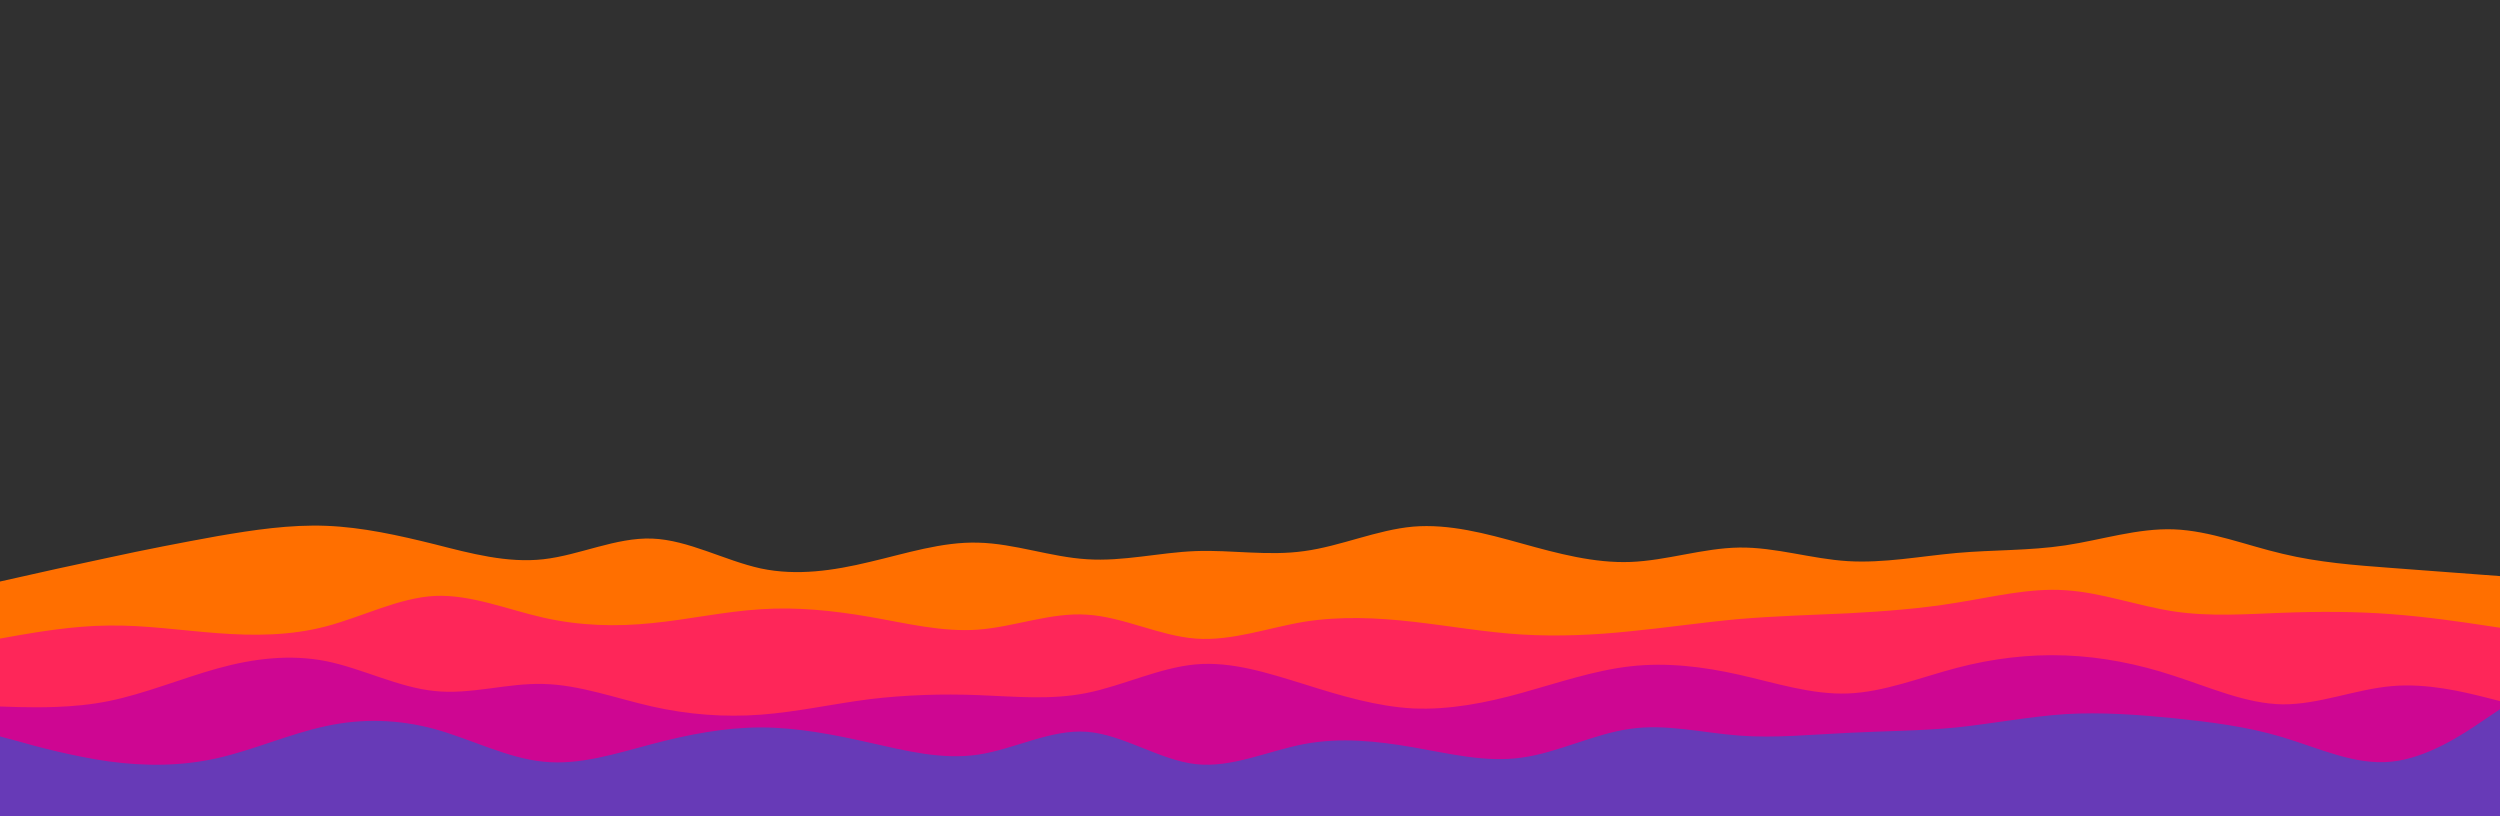
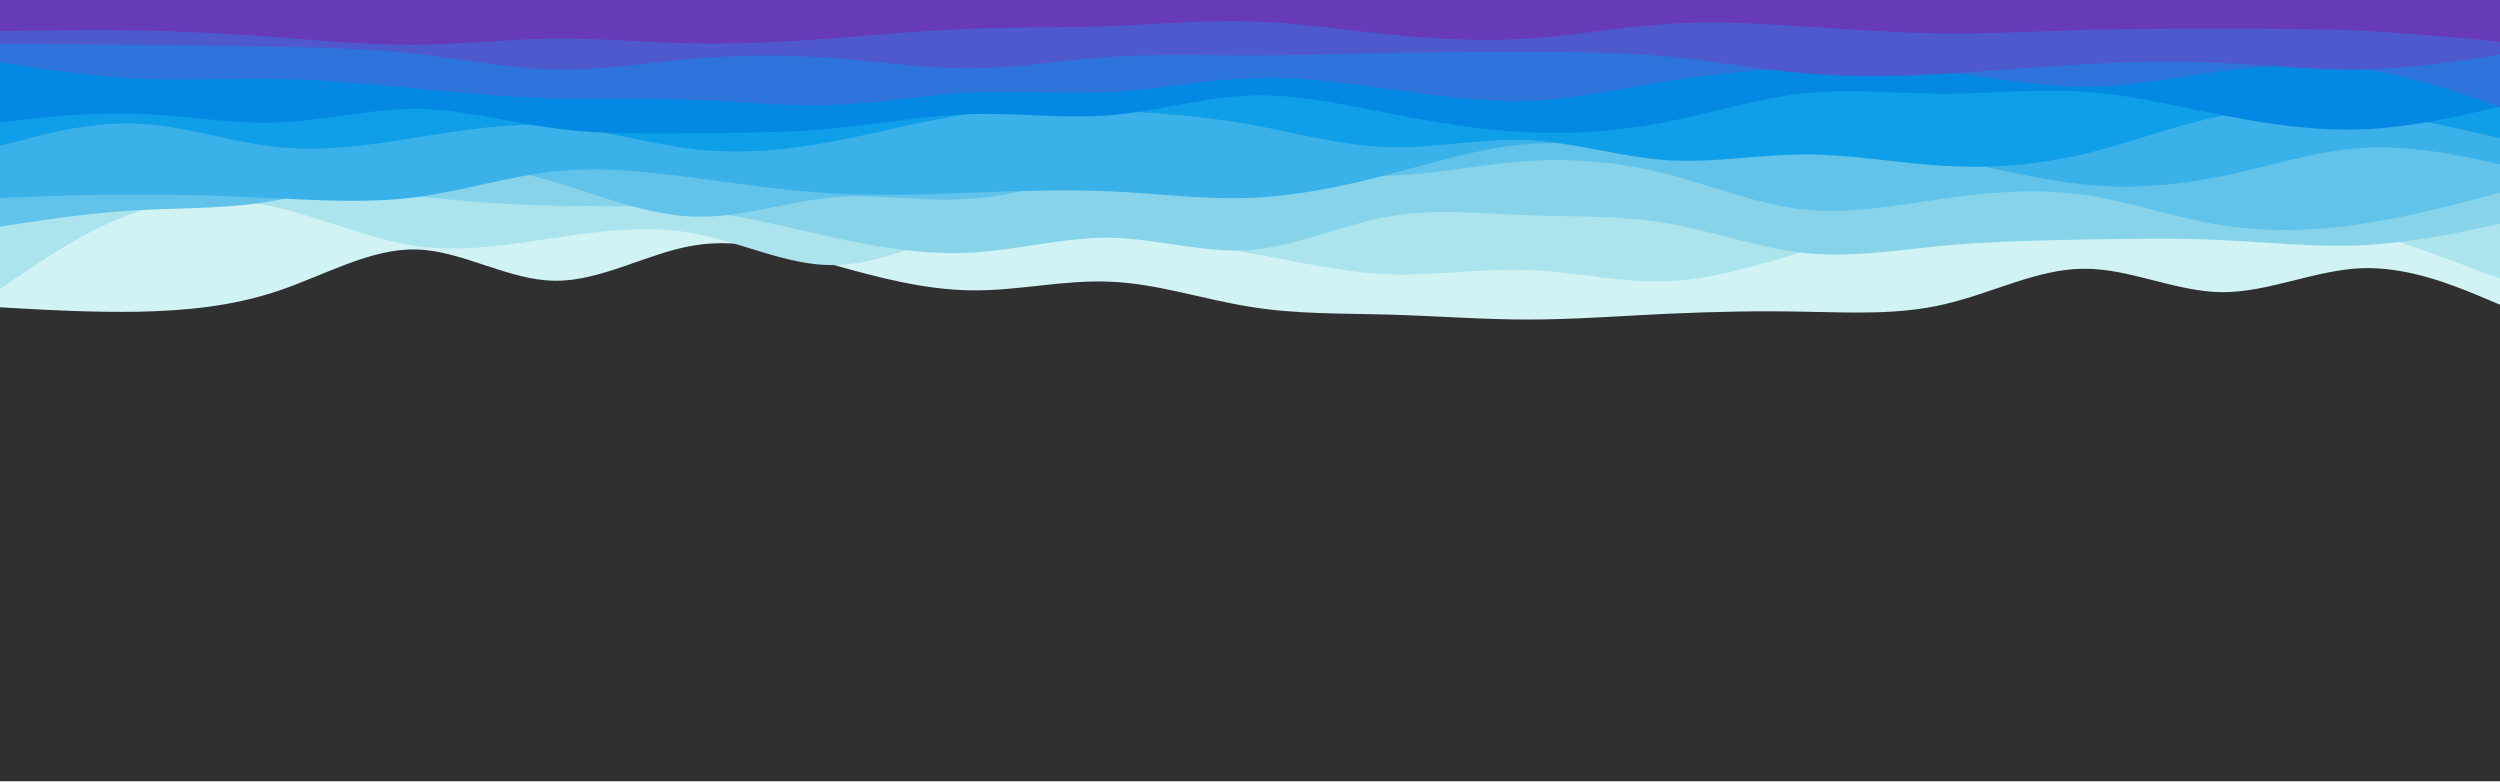
- <svg xmlns="http://www.w3.org/2000/svg" id="visual" viewBox="0 0 920 300" width="920" height="300" version="1.1">
-   <rect x="0" y="0" width="920" height="300" fill="#303030" />
-   <path d="M0 214L6.7 212.5C13.3 211 26.7 208 40 205.2C53.3 202.3 66.7 199.7 80 197.3C93.3 195 106.7 193 120 193.5C133.3 194 146.7 197 160 200.3C173.3 203.7 186.7 207.3 200 205.8C213.3 204.3 226.7 197.7 240 198.2C253.3 198.7 266.7 206.3 280 209.2C293.3 212 306.7 210 320 206.8C333.3 203.7 346.7 199.3 360 199.7C373.3 200 386.7 205 400 205.8C413.3 206.7 426.7 203.3 440 202.8C453.3 202.3 466.7 204.7 480 202.8C493.3 201 506.7 195 520 193.8C533.3 192.7 546.7 196.3 560 200C573.3 203.7 586.7 207.3 600 206.8C613.3 206.3 626.7 201.7 640 201.5C653.3 201.3 666.7 205.7 680 206.5C693.3 207.3 706.7 204.7 720 203.5C733.3 202.3 746.7 202.7 760 200.7C773.3 198.7 786.7 194.3 800 194.8C813.3 195.3 826.7 200.7 840 203.8C853.3 207 866.7 208 880 209C893.3 210 906.7 211 913.3 211.5L920 212L920 301L913.3 301C906.7 301 893.3 301 880 301C866.7 301 853.3 301 840 301C826.7 301 813.3 301 800 301C786.7 301 773.3 301 760 301C746.7 301 733.3 301 720 301C706.7 301 693.3 301 680 301C666.7 301 653.3 301 640 301C626.7 301 613.3 301 600 301C586.7 301 573.3 301 560 301C546.7 301 533.3 301 520 301C506.7 301 493.3 301 480 301C466.7 301 453.3 301 440 301C426.7 301 413.3 301 400 301C386.7 301 373.3 301 360 301C346.7 301 333.3 301 320 301C306.7 301 293.3 301 280 301C266.7 301 253.3 301 240 301C226.7 301 213.3 301 200 301C186.7 301 173.3 301 160 301C146.7 301 133.3 301 120 301C106.7 301 93.3 301 80 301C66.7 301 53.3 301 40 301C26.7 301 13.3 301 6.7 301L0 301Z" fill="#ff6f00" />
-   <path d="M0 235L6.7 233.8C13.3 232.7 26.7 230.3 40 230.2C53.3 230 66.7 232 80 233C93.3 234 106.7 234 120 230.5C133.3 227 146.7 220 160 219.3C173.3 218.7 186.7 224.3 200 227.3C213.3 230.3 226.7 230.7 240 229.3C253.3 228 266.7 225 280 224.2C293.3 223.3 306.7 224.7 320 227C333.3 229.3 346.7 232.7 360 231.7C373.3 230.7 386.7 225.3 400 226.2C413.3 227 426.7 234 440 235C453.3 236 466.7 231 480 228.8C493.3 226.7 506.7 227.3 520 228.8C533.3 230.3 546.7 232.7 560 233.5C573.3 234.3 586.7 233.7 600 232.3C613.3 231 626.7 229 640 227.8C653.3 226.7 666.7 226.3 680 225.7C693.3 225 706.7 224 720 221.8C733.3 219.7 746.7 216.3 760 217.2C773.3 218 786.7 223 800 225C813.3 227 826.7 226 840 225.5C853.3 225 866.7 225 880 226C893.3 227 906.7 229 913.3 230L920 231L920 301L913.3 301C906.7 301 893.3 301 880 301C866.7 301 853.3 301 840 301C826.7 301 813.3 301 800 301C786.7 301 773.3 301 760 301C746.7 301 733.3 301 720 301C706.7 301 693.3 301 680 301C666.7 301 653.3 301 640 301C626.7 301 613.3 301 600 301C586.7 301 573.3 301 560 301C546.7 301 533.3 301 520 301C506.7 301 493.3 301 480 301C466.7 301 453.3 301 440 301C426.7 301 413.3 301 400 301C386.7 301 373.3 301 360 301C346.7 301 333.3 301 320 301C306.7 301 293.3 301 280 301C266.7 301 253.3 301 240 301C226.7 301 213.3 301 200 301C186.7 301 173.3 301 160 301C146.7 301 133.3 301 120 301C106.7 301 93.3 301 80 301C66.7 301 53.3 301 40 301C26.7 301 13.3 301 6.7 301L0 301Z" fill="#fe2659" />
-   <path d="M0 260L6.7 260.2C13.3 260.3 26.7 260.7 40 258C53.3 255.3 66.7 249.7 80 246C93.3 242.3 106.7 240.7 120 243.3C133.3 246 146.7 253 160 254.3C173.3 255.7 186.7 251.3 200 251.7C213.3 252 226.7 257 240 260C253.3 263 266.7 264 280 263C293.3 262 306.7 259 320 257.3C333.3 255.7 346.7 255.3 360 255.8C373.3 256.3 386.7 257.7 400 255C413.3 252.3 426.7 245.7 440 244.5C453.3 243.3 466.7 247.7 480 251.8C493.3 256 506.7 260 520 260.7C533.3 261.3 546.7 258.7 560 255C573.3 251.3 586.7 246.7 600 245.2C613.3 243.7 626.7 245.3 640 248.3C653.3 251.3 666.7 255.7 680 255.2C693.3 254.7 706.7 249.3 720 245.8C733.3 242.3 746.7 240.7 760 241.2C773.3 241.7 786.7 244.3 800 248.7C813.3 253 826.7 259 840 259.2C853.3 259.3 866.7 253.7 880 252.5C893.3 251.3 906.7 254.7 913.3 256.3L920 258L920 301L913.3 301C906.7 301 893.3 301 880 301C866.7 301 853.3 301 840 301C826.7 301 813.3 301 800 301C786.7 301 773.3 301 760 301C746.7 301 733.3 301 720 301C706.7 301 693.3 301 680 301C666.7 301 653.3 301 640 301C626.7 301 613.3 301 600 301C586.7 301 573.3 301 560 301C546.7 301 533.3 301 520 301C506.7 301 493.3 301 480 301C466.7 301 453.3 301 440 301C426.7 301 413.3 301 400 301C386.7 301 373.3 301 360 301C346.7 301 333.3 301 320 301C306.7 301 293.3 301 280 301C266.7 301 253.3 301 240 301C226.7 301 213.3 301 200 301C186.7 301 173.3 301 160 301C146.7 301 133.3 301 120 301C106.7 301 93.3 301 80 301C66.7 301 53.3 301 40 301C26.7 301 13.3 301 6.7 301L0 301Z" fill="#ce0692" />
-   <path d="M0 271L6.7 272.8C13.3 274.7 26.7 278.3 40 280.2C53.3 282 66.7 282 80 279C93.3 276 106.7 270 120 267.2C133.3 264.3 146.7 264.7 160 268.3C173.3 272 186.7 279 200 280.3C213.3 281.7 226.7 277.3 240 273.8C253.3 270.3 266.7 267.7 280 267.7C293.3 267.7 306.7 270.3 320 273.3C333.3 276.3 346.7 279.7 360 277.7C373.3 275.7 386.7 268.3 400 269.3C413.3 270.3 426.7 279.7 440 281.2C453.3 282.7 466.7 276.3 480 273.8C493.3 271.3 506.7 272.7 520 275C533.3 277.3 546.7 280.7 560 278.8C573.3 277 586.7 270 600 268.2C613.3 266.3 626.7 269.7 640 270.7C653.3 271.7 666.7 270.3 680 269.7C693.3 269 706.7 269 720 267.7C733.3 266.3 746.7 263.7 760 262.8C773.3 262 786.7 263 800 264.3C813.3 265.7 826.7 267.3 840 271.3C853.3 275.3 866.7 281.7 880 280.3C893.3 279 906.7 270 913.3 265.5L920 261L920 301L913.3 301C906.7 301 893.3 301 880 301C866.7 301 853.3 301 840 301C826.7 301 813.3 301 800 301C786.7 301 773.3 301 760 301C746.7 301 733.3 301 720 301C706.7 301 693.3 301 680 301C666.7 301 653.3 301 640 301C626.7 301 613.3 301 600 301C586.7 301 573.3 301 560 301C546.7 301 533.3 301 520 301C506.7 301 493.3 301 480 301C466.7 301 453.3 301 440 301C426.7 301 413.3 301 400 301C386.7 301 373.3 301 360 301C346.7 301 333.3 301 320 301C306.7 301 293.3 301 280 301C266.7 301 253.3 301 240 301C226.7 301 213.3 301 200 301C186.7 301 173.3 301 160 301C146.7 301 133.3 301 120 301C106.7 301 93.3 301 80 301C66.7 301 53.3 301 40 301C26.7 301 13.3 301 6.7 301L0 301Z" fill="#673ab7" />
+ <svg xmlns="http://www.w3.org/2000/svg" id="visual" viewBox="0 0 960 300" width="960" height="300" version="1.1">
+   <rect x="0" y="0" width="960" height="300" fill="#303030" />
+   <path d="M0 118L8.8 118.5C17.7 119 35.3 120 53.2 119.7C71 119.3 89 117.7 106.8 111.7C124.7 105.7 142.3 95.3 160 95.8C177.7 96.3 195.3 107.7 213.2 107.8C231 108 249 97 266.8 94.2C284.7 91.3 302.3 96.7 320 101.7C337.7 106.7 355.3 111.3 373.2 111.5C391 111.7 409 107.3 426.8 108.2C444.7 109 462.3 115 480 117.8C497.7 120.7 515.3 120.3 533.2 120.8C551 121.3 569 122.7 586.8 122.7C604.7 122.7 622.3 121.3 640 120.5C657.7 119.7 675.3 119.3 693.2 119.7C711 120 729 121 746.8 116.8C764.7 112.7 782.3 103.3 800 103.2C817.7 103 835.3 112 853.2 112.2C871 112.3 889 103.7 906.8 103C924.7 102.3 942.3 109.7 951.2 113.3L960 117L960 0L951.2 0C942.3 0 924.7 0 906.8 0C889 0 871 0 853.2 0C835.3 0 817.7 0 800 0C782.3 0 764.7 0 746.8 0C729 0 711 0 693.2 0C675.3 0 657.7 0 640 0C622.3 0 604.7 0 586.8 0C569 0 551 0 533.2 0C515.3 0 497.7 0 480 0C462.3 0 444.7 0 426.8 0C409 0 391 0 373.2 0C355.3 0 337.7 0 320 0C302.3 0 284.7 0 266.8 0C249 0 231 0 213.2 0C195.3 0 177.7 0 160 0C142.3 0 124.7 0 106.8 0C89 0 71 0 53.2 0C35.3 0 17.7 0 8.8 0L0 0Z" fill="#d1f3f4" />
+   <path d="M0 111L8.8 105C17.7 99 35.3 87 53.2 81.2C71 75.3 89 75.7 106.8 79.8C124.7 84 142.3 92 160 94.5C177.7 97 195.3 94 213.2 91.3C231 88.7 249 86.3 266.8 89.7C284.7 93 302.3 102 320 101.8C337.7 101.7 355.3 92.3 373.2 88.8C391 85.3 409 87.7 426.8 89.8C444.7 92 462.3 94 480 97.2C497.7 100.3 515.3 104.7 533.2 105.3C551 106 569 103 586.8 103.7C604.7 104.3 622.3 108.7 640 108C657.7 107.3 675.3 101.7 693.2 96.5C711 91.3 729 86.7 746.8 86.5C764.7 86.3 782.3 90.7 800 89.5C817.7 88.3 835.3 81.7 853.2 80.3C871 79 889 83 906.8 88.3C924.7 93.7 942.3 100.3 951.2 103.7L960 107L960 0L951.2 0C942.3 0 924.7 0 906.8 0C889 0 871 0 853.2 0C835.3 0 817.7 0 800 0C782.3 0 764.7 0 746.8 0C729 0 711 0 693.2 0C675.3 0 657.7 0 640 0C622.3 0 604.7 0 586.8 0C569 0 551 0 533.2 0C515.3 0 497.7 0 480 0C462.3 0 444.7 0 426.8 0C409 0 391 0 373.2 0C355.3 0 337.7 0 320 0C302.3 0 284.7 0 266.8 0C249 0 231 0 213.2 0C195.3 0 177.7 0 160 0C142.3 0 124.7 0 106.8 0C89 0 71 0 53.2 0C35.3 0 17.7 0 8.8 0L0 0Z" fill="#ace4ed" />
+   <path d="M0 73L8.8 74.2C17.7 75.3 35.3 77.7 53.2 76.8C71 76 89 72 106.8 71.3C124.7 70.7 142.3 73.3 160 75.3C177.7 77.3 195.3 78.7 213.2 79C231 79.3 249 78.7 266.8 80.7C284.7 82.7 302.3 87.3 320 91.2C337.7 95 355.3 98 373.2 97C391 96 409 91 426.8 91.3C444.7 91.7 462.3 97.3 480 96C497.7 94.7 515.3 86.3 533.2 83.2C551 80 569 82 586.8 82.7C604.7 83.3 622.3 82.7 640 85.7C657.7 88.7 675.3 95.3 693.2 97.2C711 99 729 96 746.8 94.3C764.7 92.7 782.3 92.3 800 92C817.7 91.7 835.3 91.3 853.2 92.2C871 93 889 95 906.8 94.2C924.7 93.3 942.3 89.7 951.2 87.8L960 86L960 0L951.2 0C942.3 0 924.7 0 906.8 0C889 0 871 0 853.2 0C835.3 0 817.7 0 800 0C782.3 0 764.7 0 746.8 0C729 0 711 0 693.2 0C675.3 0 657.7 0 640 0C622.3 0 604.7 0 586.8 0C569 0 551 0 533.2 0C515.3 0 497.7 0 480 0C462.3 0 444.7 0 426.8 0C409 0 391 0 373.2 0C355.3 0 337.7 0 320 0C302.3 0 284.7 0 266.8 0C249 0 231 0 213.2 0C195.3 0 177.7 0 160 0C142.3 0 124.7 0 106.8 0C89 0 71 0 53.2 0C35.3 0 17.7 0 8.8 0L0 0Z" fill="#87d4ea" />
+   <path d="M0 87L8.8 85.7C17.7 84.3 35.3 81.7 53.2 80.7C71 79.7 89 80.3 106.8 76.8C124.7 73.3 142.3 65.7 160 63.5C177.7 61.3 195.3 64.7 213.2 70C231 75.3 249 82.7 266.8 83.2C284.7 83.7 302.3 77.3 320 75.8C337.7 74.3 355.3 77.7 373.2 76.3C391 75 409 69 426.8 65.8C444.7 62.7 462.3 62.3 480 63.7C497.7 65 515.3 68 533.2 67.5C551 67 569 63 586.8 61.8C604.7 60.7 622.3 62.3 640 66.8C657.7 71.3 675.3 78.7 693.2 80.5C711 82.3 729 78.7 746.8 76.2C764.7 73.7 782.3 72.3 800 74.8C817.7 77.3 835.3 83.7 853.2 86.5C871 89.3 889 88.7 906.8 86C924.7 83.3 942.3 78.7 951.2 76.3L960 74L960 0L951.2 0C942.3 0 924.7 0 906.8 0C889 0 871 0 853.2 0C835.3 0 817.7 0 800 0C782.3 0 764.7 0 746.8 0C729 0 711 0 693.2 0C675.3 0 657.7 0 640 0C622.3 0 604.7 0 586.8 0C569 0 551 0 533.2 0C515.3 0 497.7 0 480 0C462.3 0 444.7 0 426.8 0C409 0 391 0 373.2 0C355.3 0 337.7 0 320 0C302.3 0 284.7 0 266.8 0C249 0 231 0 213.2 0C195.3 0 177.7 0 160 0C142.3 0 124.7 0 106.8 0C89 0 71 0 53.2 0C35.3 0 17.7 0 8.8 0L0 0Z" fill="#62c3ea" />
+   <path d="M0 76L8.8 75.7C17.7 75.3 35.3 74.7 53.2 74.7C71 74.7 89 75.3 106.8 76.2C124.7 77 142.3 78 160 75.7C177.7 73.3 195.3 67.7 213.2 65.8C231 64 249 66 266.8 68.3C284.7 70.7 302.3 73.3 320 74.3C337.7 75.3 355.3 74.7 373.2 74C391 73.3 409 72.7 426.8 73.5C444.7 74.3 462.3 76.7 480 76C497.7 75.3 515.3 71.7 533.2 67C551 62.3 569 56.7 586.8 55.3C604.7 54 622.3 57 640 58.2C657.7 59.3 675.3 58.7 693.2 58.5C711 58.3 729 58.7 746.8 61.3C764.7 64 782.3 69 800 70.8C817.7 72.7 835.3 71.3 853.2 67.7C871 64 889 58 906.8 56.8C924.7 55.7 942.3 59.3 951.2 61.2L960 63L960 0L951.2 0C942.3 0 924.7 0 906.8 0C889 0 871 0 853.2 0C835.3 0 817.7 0 800 0C782.3 0 764.7 0 746.8 0C729 0 711 0 693.2 0C675.3 0 657.7 0 640 0C622.3 0 604.7 0 586.8 0C569 0 551 0 533.2 0C515.3 0 497.7 0 480 0C462.3 0 444.7 0 426.8 0C409 0 391 0 373.2 0C355.3 0 337.7 0 320 0C302.3 0 284.7 0 266.8 0C249 0 231 0 213.2 0C195.3 0 177.7 0 160 0C142.3 0 124.7 0 106.8 0C89 0 71 0 53.2 0C35.3 0 17.7 0 8.8 0L0 0Z" fill="#3bb1e9" />
+   <path d="M0 56L8.8 53.7C17.7 51.3 35.3 46.7 53.2 47.5C71 48.3 89 54.7 106.8 56.5C124.7 58.3 142.3 55.7 160 52.8C177.7 50 195.3 47 213.2 48.3C231 49.7 249 55.3 266.8 57.3C284.7 59.3 302.3 57.7 320 54.3C337.7 51 355.3 46 373.2 43.7C391 41.3 409 41.7 426.8 42.5C444.7 43.3 462.3 44.7 480 47.8C497.7 51 515.3 56 533.2 56.5C551 57 569 53 586.8 53.8C604.7 54.7 622.3 60.3 640 61.5C657.7 62.7 675.3 59.3 693.2 59.3C711 59.3 729 62.7 746.8 63.7C764.7 64.7 782.3 63.3 800 59.2C817.7 55 835.3 48 853.2 44.5C871 41 889 41 906.8 43C924.7 45 942.3 49 951.2 51L960 53L960 0L951.2 0C942.3 0 924.7 0 906.8 0C889 0 871 0 853.2 0C835.3 0 817.7 0 800 0C782.3 0 764.7 0 746.8 0C729 0 711 0 693.2 0C675.3 0 657.7 0 640 0C622.3 0 604.7 0 586.8 0C569 0 551 0 533.2 0C515.3 0 497.7 0 480 0C462.3 0 444.7 0 426.8 0C409 0 391 0 373.2 0C355.3 0 337.7 0 320 0C302.3 0 284.7 0 266.8 0C249 0 231 0 213.2 0C195.3 0 177.7 0 160 0C142.3 0 124.7 0 106.8 0C89 0 71 0 53.2 0C35.3 0 17.7 0 8.8 0L0 0Z" fill="#0f9ee8" />
+   <path d="M0 47L8.8 46C17.7 45 35.3 43 53.2 43.7C71 44.3 89 47.7 106.8 47C124.7 46.3 142.3 41.7 160 41.8C177.7 42 195.3 47 213.2 49.3C231 51.7 249 51.3 266.8 51.2C284.7 51 302.3 51 320 49.3C337.7 47.7 355.3 44.3 373.2 43.8C391 43.3 409 45.7 426.8 44.2C444.7 42.7 462.3 37.3 480 36.7C497.7 36 515.3 40 533.2 43.5C551 47 569 50 586.8 50.8C604.7 51.7 622.3 50.3 640 46.8C657.7 43.3 675.3 37.7 693.2 35.8C711 34 729 36 746.8 36C764.7 36 782.3 34 800 35.2C817.7 36.3 835.3 40.7 853.2 44.2C871 47.7 889 50.3 906.8 49.7C924.7 49 942.3 45 951.2 43L960 41L960 0L951.2 0C942.3 0 924.7 0 906.8 0C889 0 871 0 853.2 0C835.3 0 817.7 0 800 0C782.3 0 764.7 0 746.8 0C729 0 711 0 693.2 0C675.3 0 657.7 0 640 0C622.3 0 604.7 0 586.8 0C569 0 551 0 533.2 0C515.3 0 497.7 0 480 0C462.3 0 444.7 0 426.8 0C409 0 391 0 373.2 0C355.3 0 337.7 0 320 0C302.3 0 284.7 0 266.8 0C249 0 231 0 213.2 0C195.3 0 177.7 0 160 0C142.3 0 124.7 0 106.8 0C89 0 71 0 53.2 0C35.3 0 17.7 0 8.8 0L0 0Z" fill="#0389e4" />
+   <path d="M0 24L8.8 25.3C17.7 26.7 35.3 29.3 53.2 30.2C71 31 89 30 106.8 30.3C124.7 30.7 142.3 32.3 160 34C177.7 35.7 195.3 37.3 213.2 37.8C231 38.3 249 37.7 266.8 38.3C284.7 39 302.3 41 320 40.3C337.7 39.7 355.3 36.3 373.2 35.5C391 34.7 409 36.3 426.8 35.3C444.7 34.3 462.3 30.7 480 30C497.7 29.3 515.3 31.7 533.2 34.2C551 36.7 569 39.3 586.8 38.7C604.7 38 622.3 34 640 31.2C657.7 28.3 675.3 26.7 693.2 26C711 25.3 729 25.7 746.8 27.7C764.7 29.7 782.3 33.3 800 33.3C817.7 33.3 835.3 29.7 853.2 27.3C871 25 889 24 906.8 26.5C924.7 29 942.3 35 951.2 38L960 41L960 0L951.2 0C942.3 0 924.7 0 906.8 0C889 0 871 0 853.2 0C835.3 0 817.7 0 800 0C782.3 0 764.7 0 746.8 0C729 0 711 0 693.2 0C675.3 0 657.7 0 640 0C622.3 0 604.7 0 586.8 0C569 0 551 0 533.2 0C515.3 0 497.7 0 480 0C462.3 0 444.7 0 426.8 0C409 0 391 0 373.2 0C355.3 0 337.7 0 320 0C302.3 0 284.7 0 266.8 0C249 0 231 0 213.2 0C195.3 0 177.7 0 160 0C142.3 0 124.7 0 106.8 0C89 0 71 0 53.2 0C35.3 0 17.7 0 8.8 0L0 0Z" fill="#2d73db" />
+   <path d="M0 17L8.8 17C17.7 17 35.3 17 53.2 17.2C71 17.3 89 17.7 106.8 18C124.7 18.3 142.3 18.7 160 20.7C177.7 22.7 195.3 26.3 213.2 26.7C231 27 249 24 266.8 22.5C284.7 21 302.3 21 320 22.3C337.7 23.7 355.3 26.3 373.2 26.2C391 26 409 23 426.8 21.8C444.7 20.7 462.3 21.3 480 21.3C497.7 21.3 515.3 20.7 533.2 20.3C551 20 569 20 586.8 20C604.7 20 622.3 20 640 21.7C657.7 23.3 675.3 26.7 693.2 28.2C711 29.7 729 29.3 746.8 28.3C764.7 27.3 782.3 25.7 800 24.7C817.7 23.7 835.3 23.3 853.2 24.2C871 25 889 27 906.8 26.7C924.7 26.3 942.3 23.7 951.2 22.3L960 21L960 0L951.2 0C942.3 0 924.7 0 906.8 0C889 0 871 0 853.2 0C835.3 0 817.7 0 800 0C782.3 0 764.7 0 746.8 0C729 0 711 0 693.2 0C675.3 0 657.7 0 640 0C622.3 0 604.7 0 586.8 0C569 0 551 0 533.2 0C515.3 0 497.7 0 480 0C462.3 0 444.7 0 426.8 0C409 0 391 0 373.2 0C355.3 0 337.7 0 320 0C302.3 0 284.7 0 266.8 0C249 0 231 0 213.2 0C195.3 0 177.7 0 160 0C142.3 0 124.7 0 106.8 0C89 0 71 0 53.2 0C35.3 0 17.7 0 8.8 0L0 0Z" fill="#4d59cc" />
+   <path d="M0 12L8.8 11.8C17.7 11.7 35.3 11.3 53.2 11.7C71 12 89 13 106.8 14.3C124.7 15.7 142.3 17.3 160 17.2C177.7 17 195.3 15 213.2 14.8C231 14.7 249 16.3 266.8 16.7C284.7 17 302.3 16 320 14.7C337.7 13.3 355.3 11.7 373.2 11C391 10.3 409 10.7 426.8 10C444.7 9.3 462.3 7.7 480 8.2C497.7 8.7 515.3 11.3 533.2 13.2C551 15 569 16 586.8 14.8C604.7 13.7 622.3 10.3 640 9.2C657.7 8 675.3 9 693.2 10.2C711 11.3 729 12.7 746.8 12.8C764.7 13 782.3 12 800 11.5C817.7 11 835.3 11 853.2 11C871 11 889 11 906.8 11.8C924.7 12.7 942.3 14.3 951.2 15.2L960 16L960 0L951.2 0C942.3 0 924.7 0 906.8 0C889 0 871 0 853.2 0C835.3 0 817.7 0 800 0C782.3 0 764.7 0 746.8 0C729 0 711 0 693.2 0C675.3 0 657.7 0 640 0C622.3 0 604.7 0 586.8 0C569 0 551 0 533.2 0C515.3 0 497.7 0 480 0C462.3 0 444.7 0 426.8 0C409 0 391 0 373.2 0C355.3 0 337.7 0 320 0C302.3 0 284.7 0 266.8 0C249 0 231 0 213.2 0C195.3 0 177.7 0 160 0C142.3 0 124.7 0 106.8 0C89 0 71 0 53.2 0C35.3 0 17.7 0 8.8 0L0 0Z" fill="#673ab7" />
</svg>
